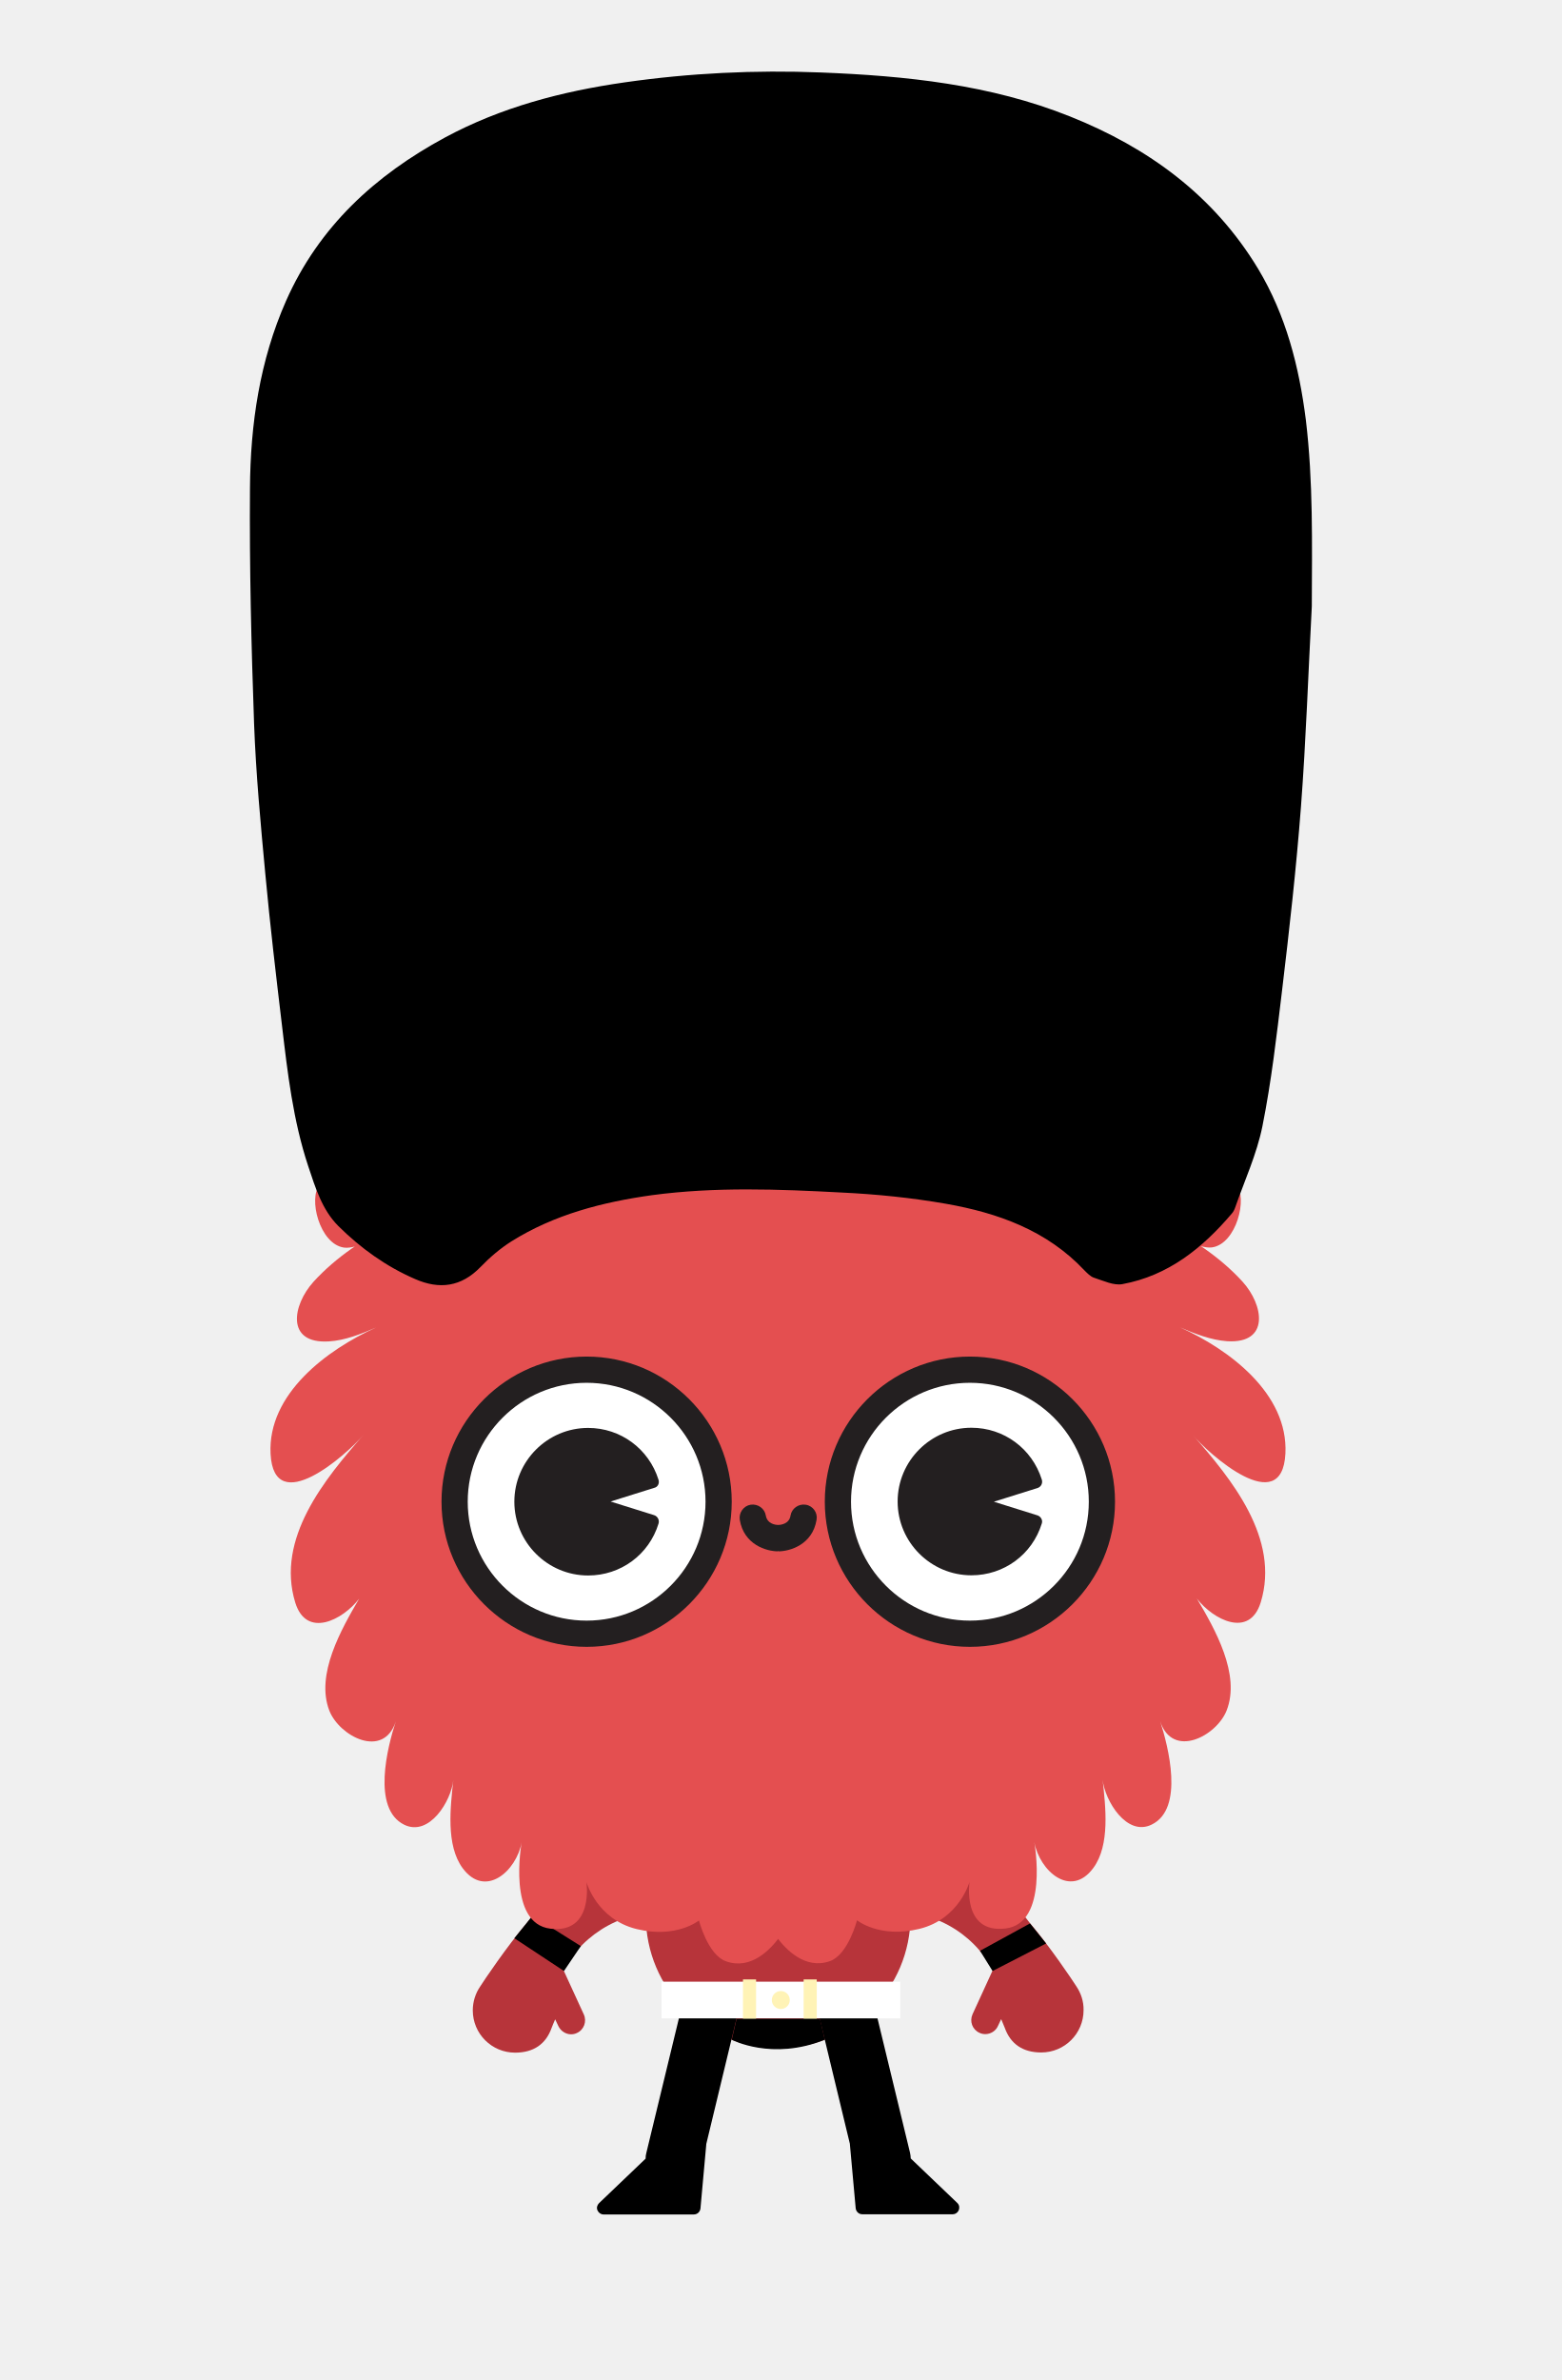
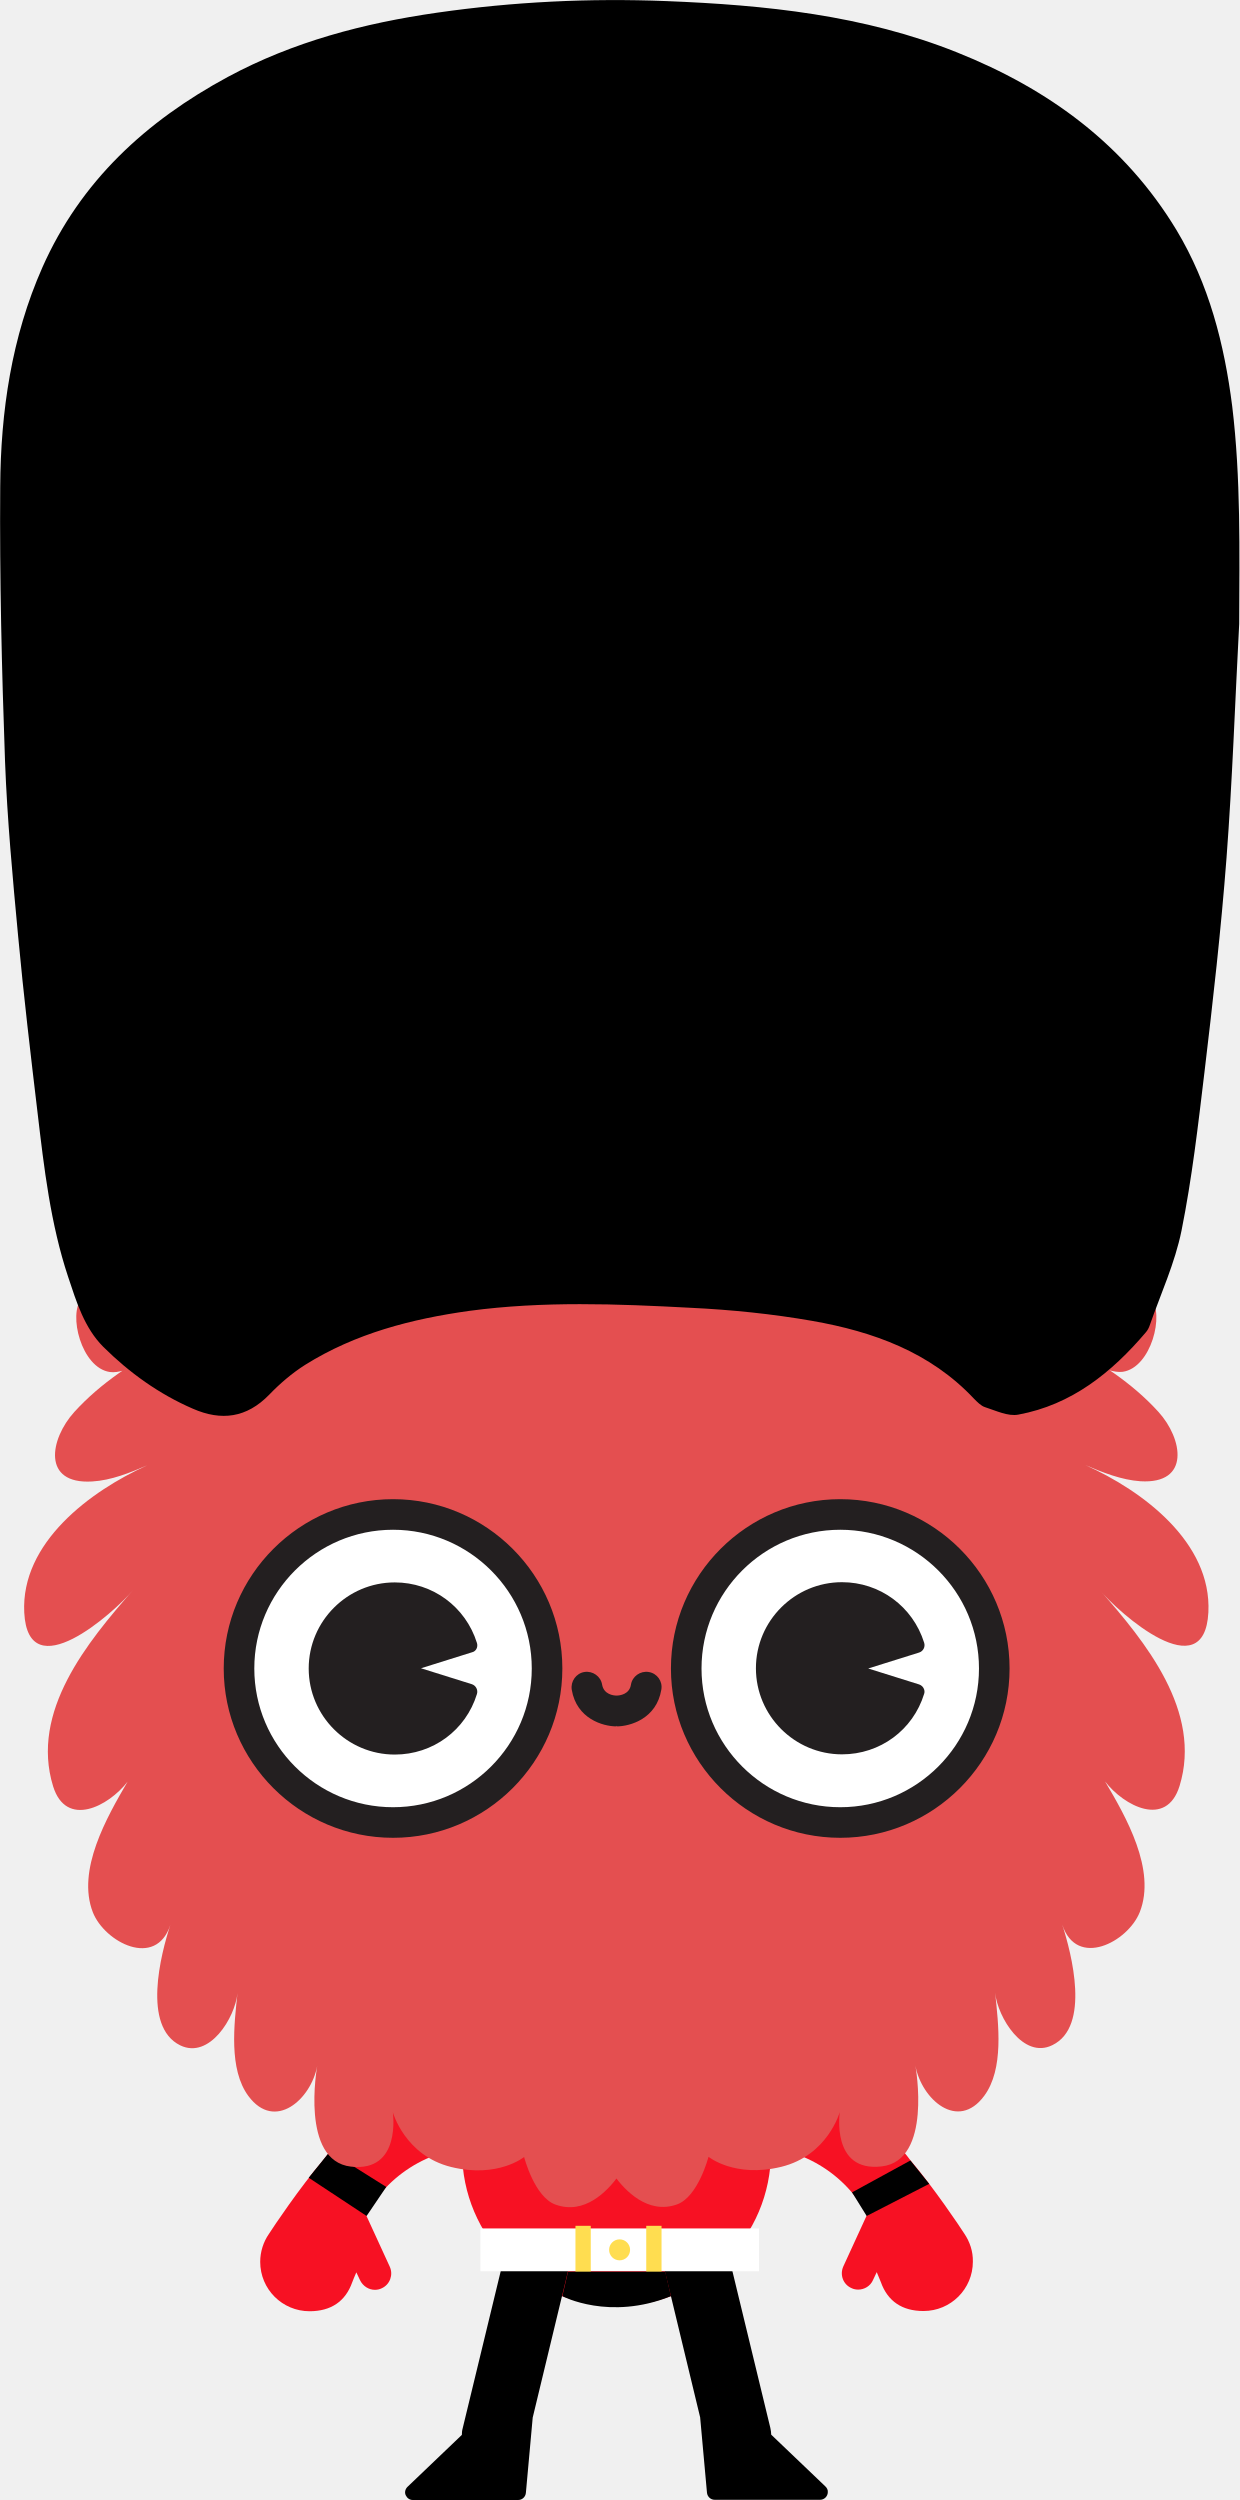
- <svg xmlns="http://www.w3.org/2000/svg" version="1.1" id="Layer_1" x="0px" y="0px" viewBox="-62 -569.9 834.1 1270.9" enable-background="new -62 -569.9 834.1 1270.9" xml:space="preserve">
-   <circle fill="#B7343A" cx="353.6" cy="453.1" r="70.7" />
-   <path d="M320.3,490.1c-8.1-1.9-16.2,3-18.1,11.1l-19,78.5c-0.3,1-0.4,2.1-0.4,3.1l-24.9,23.8c-1,1-1.4,2.5-0.8,3.8s1.8,2.2,3.2,2.2  h48.3c1.8,0,3.3-1.4,3.5-3.2l3.1-34.2c0-0.1,0-0.2,0-0.2l16.1-66.8C333.3,500.1,328.4,492,320.3,490.1z" />
-   <path d="M449.1,606.3l-24.7-23.6c0-1-0.2-2.1-0.4-3.1l-19-78.5c-1.9-8.1-10.1-13-18.1-11.1c-8.1,1.9-13,10-11.1,18.1l16.1,66.8  c0,0.1,0,0.2,0,0.2l3.1,34.2c0.2,1.8,1.7,3.2,3.5,3.2h48.3c0,0,0,0,0,0c1.9,0,3.5-1.6,3.5-3.5C450.4,608,449.9,607,449.1,606.3z" />
-   <path fill="#B7343A" d="M298.9,421.3c-32.2-2.6-61.8,11.7-79.7,35.9c-10.6,12.4-22.6,30.3-24.7,33.6c-2.5,3.6-4,8.1-4,12.8  c0,12.5,10.1,22.6,22.6,22.6c9.8,0,16.4-4.5,19.5-13.2c0.4-1.2,1.2-2.9,1.9-4.6l1.7,3.6c1.3,2.7,4,4.4,6.8,4.4c1,0,2.1-0.2,3.1-0.7  c3.8-1.7,5.4-6.2,3.7-9.9l-10.6-23.1c-0.1-0.2-0.2-0.4-0.3-0.6c11-20.2,33.2-32.8,57.6-30.9c8.3,0.7,15.5-5.5,16.1-13.8  C313.3,429.1,307.2,421.9,298.9,421.3z" />
-   <polygon points="212.7,465.1 239.2,482.6 248.2,469.3 222.4,453.1 " />
-   <path fill="#B7343A" d="M512.8,490.7c-2.1-3.3-14.1-21.2-24.7-33.6c-17.9-24.2-47.5-38.5-79.7-35.9c-8.3,0.7-14.4,7.9-13.8,16.1  c0.7,8.3,7.9,14.4,16.1,13.8c24.5-2,46.6,10.6,57.6,30.9c-0.1,0.2-0.2,0.4-0.3,0.6l-10.6,23.1c-1.7,3.8-0.1,8.2,3.7,9.9  c1,0.5,2.1,0.7,3.1,0.7c2.8,0,5.6-1.6,6.8-4.4l1.7-3.6c0.7,1.7,1.4,3.4,1.9,4.6c3.1,8.7,9.7,13.2,19.5,13.2  c12.5,0,22.6-10.1,22.6-22.6C516.8,498.8,515.3,494.4,512.8,490.7z" />
-   <path fill="#E44F50" d="M352.6,464.2c4.8,6.6,15.3,17.9,28.7,13.1c9.7-3.5,14.4-21.8,14.4-21.8s12,9.8,33.3,4.6  c21.3-5.2,26.8-25.1,26.8-25.1s-4.2,27.7,19.2,24.9c23.2-2.7,15.5-45.5,15.4-46.1c2.8,15.3,19.4,30.2,31.5,13.8  c9.1-12.3,6.5-32.9,5-47.1c1.2,11.2,12.9,30.5,26.2,23.9c17.5-8.5,8.8-41.8,4.5-55.2c6.6,20.3,30.1,8,35.5-5.7  c7.6-19.3-6.3-43.6-15.9-59.8c8.7,11.3,28.1,21.4,34.1,2.1c10.5-34.1-15.6-66-36.6-89.8c9,10.8,48,45.3,49.8,10.3  c1.6-32.1-30.2-55.7-56.3-67.4c8,3.4,16.5,6.8,25.2,7.4c23,1.4,19.4-19.5,8.2-31.8c-12-13.2-27.6-23.4-43.5-31.3  c5.4,5.2,19.6,14,27.2,13c13.1-1.9,19.2-26.6,12.9-33.6c-18-20-48.6-12.8-60-8l4.6-1.3c20.8-5.9,24.3-25.7,18.4-41.3  C549.7-18.7,498.7-5,470,5.9c9.7-3.7,21.1-3.7,26.1-14.7c4.6-10.2-1.2-20.9-10.8-25.5c-24.2-11.6-49.9,9.9-68.7,22.7  c6.7-5.3,18.4-13.3,20.1-22.3c3.3-18-24.5-15.5-34.4-13.1c-18.6,4.5-35.3,16.7-46.2,32.3H351c-10.9-15.6-27.6-27.8-46.2-32.3  c-9.9-2.4-37.7-4.9-34.4,13.1c1.7,9,13.4,17,20.1,22.3c-18.8-12.7-44.5-34.2-68.7-22.7c-9.6,4.6-15.4,15.3-10.8,25.5  c5,11.1,16.4,11,26.1,14.7c-28.6-11-79.7-24.6-91.3,6.2c-5.9,15.6-2.3,35.4,18.4,41.3l4.6,1.3c-11.4-4.8-42-12-60,8  c-6.3,7-0.2,31.7,12.9,33.6c7.6,1.1,21.8-7.8,27.2-13c-15.9,7.8-31.5,18.1-43.5,31.3c-11.2,12.4-14.9,33.2,8.2,31.8  c8.7-0.5,17.3-4,25.2-7.4c-26.1,11.8-57.9,35.4-56.3,67.4c1.8,35,40.8,0.4,49.8-10.3c-20.9,23.8-47.1,55.6-36.6,89.8  c6,19.3,25.4,9.2,34.1-2.1c-9.5,16.3-23.4,40.5-15.9,59.8c5.4,13.7,28.9,26,35.5,5.7c-4.4,13.4-13,46.6,4.5,55.2  c13.4,6.5,25.1-12.7,26.2-23.9c-1.5,14.2-4.1,34.8,5,47.1c12.1,16.3,28.7,1.5,31.5-13.8c-0.1,0.6-7.8,43.4,15.4,46.1  c23.3,2.7,19.2-24.9,19.2-24.9s5.5,19.9,26.8,25.1c21.3,5.2,33.3-4.6,33.3-4.6s4.7,18.4,14.4,21.8c13.3,4.8,23.7-6.2,28.6-12.9" />
+ <svg xmlns="http://www.w3.org/2000/svg" version="1.1" id="Layer_1" x="0px" y="0px" viewBox="9.4 -887.6 567.3 1144.3" style="enable-background:new 9.4 -887.6 567.3 1144.3;" xml:space="preserve">
+   <style type="text/css">
+ 	.st0{fill:#F71123;}
+ 	.st1{fill:#E44F50;}
+ 	.st2{fill:#FFFFFF;}
+ 	.st3{fill:#231F20;}
+ 	.st4{fill:#FFDD50;}
+ </style>
+   <circle class="st0" cx="291.6" cy="97.2" r="70.7" />
+   <path d="M258.3,134.2c-8.1-1.9-16.2,3-18.1,11.1l-19,78.5c-0.3,1-0.4,2.1-0.4,3.1l-24.9,23.8c-1,1-1.4,2.5-0.8,3.8s1.8,2.2,3.2,2.2  h48.3c1.8,0,3.3-1.4,3.5-3.2l3.1-34.2c0-0.1,0-0.2,0-0.2l16.1-66.8C271.3,144.2,266.4,136.1,258.3,134.2z" />
+   <path d="M387.1,250.4l-24.7-23.6c0-1-0.2-2.1-0.4-3.1l-19-78.5c-1.9-8.1-10.1-13-18.1-11.1c-8.1,1.9-13,10-11.1,18.1l16.1,66.8  c0,0.1,0,0.2,0,0.2l3.1,34.2c0.2,1.8,1.7,3.2,3.5,3.2h48.3l0,0c1.9,0,3.5-1.6,3.5-3.5C388.4,252.1,387.9,251.1,387.1,250.4z" />
+   <path class="st0" d="M236.9,65.4c-32.2-2.6-61.8,11.7-79.7,35.9c-10.6,12.4-22.6,30.3-24.7,33.6c-2.5,3.6-4,8.1-4,12.8  c0,12.5,10.1,22.6,22.6,22.6c9.8,0,16.4-4.5,19.5-13.2c0.4-1.2,1.2-2.9,1.9-4.6l1.7,3.6c1.3,2.7,4,4.4,6.8,4.4c1,0,2.1-0.2,3.1-0.7  c3.8-1.7,5.4-6.2,3.7-9.9l-10.6-23.1c-0.1-0.2-0.2-0.4-0.3-0.6c11-20.2,33.2-32.8,57.6-30.9c8.3,0.7,15.5-5.5,16.1-13.8  C251.3,73.2,245.2,66,236.9,65.4z" />
+   <polygon points="150.7,109.2 177.2,126.7 186.2,113.4 160.4,97.2 " />
+   <path class="st0" d="M450.8,134.8c-2.1-3.3-14.1-21.2-24.7-33.6c-17.9-24.2-47.5-38.5-79.7-35.9c-8.3,0.7-14.4,7.9-13.8,16.1  c0.7,8.3,7.9,14.4,16.1,13.8c24.5-2,46.6,10.6,57.6,30.9c-0.1,0.2-0.2,0.4-0.3,0.6l-10.6,23.1c-1.7,3.8-0.1,8.2,3.7,9.9  c1,0.5,2.1,0.7,3.1,0.7c2.8,0,5.6-1.6,6.8-4.4l1.7-3.6c0.7,1.7,1.4,3.4,1.9,4.6c3.1,8.7,9.7,13.2,19.5,13.2  c12.5,0,22.6-10.1,22.6-22.6C454.8,142.9,453.3,138.5,450.8,134.8z" />
+   <path class="st1" d="M290.6,108.3c4.8,6.6,15.3,17.9,28.7,13.1c9.7-3.5,14.4-21.8,14.4-21.8s12,9.8,33.3,4.6  c21.3-5.2,26.8-25.1,26.8-25.1s-4.2,27.7,19.2,24.9c23.2-2.7,15.5-45.5,15.4-46.1c2.8,15.3,19.4,30.2,31.5,13.8  c9.1-12.3,6.5-32.9,5-47.1c1.2,11.2,12.9,30.5,26.2,23.9c17.5-8.5,8.8-41.8,4.5-55.2c6.6,20.3,30.1,8,35.5-5.7  c7.6-19.3-6.3-43.6-15.9-59.8c8.7,11.3,28.1,21.4,34.1,2.1c10.5-34.1-15.6-66-36.6-89.8c9,10.8,48,45.3,49.8,10.3  c1.6-32.1-30.2-55.7-56.3-67.4c8,3.4,16.5,6.8,25.2,7.4c23,1.4,19.4-19.5,8.2-31.8c-12-13.2-27.6-23.4-43.5-31.3  c5.4,5.2,19.6,14,27.2,13c13.1-1.9,19.2-26.6,12.9-33.6c-18-20-48.6-12.8-60-8l4.6-1.3c20.8-5.9,24.3-25.7,18.4-41.3  c-11.5-30.7-62.5-17-91.2-6.1c9.7-3.7,21.1-3.7,26.1-14.7c4.6-10.2-1.2-20.9-10.8-25.5c-24.2-11.6-49.9,9.9-68.7,22.7  c6.7-5.3,18.4-13.3,20.1-22.3c3.3-18-24.5-15.5-34.4-13.1c-18.6,4.5-35.3,16.7-46.2,32.3H289c-10.9-15.6-27.6-27.8-46.2-32.3  c-9.9-2.4-37.7-4.9-34.4,13.1c1.7,9,13.4,17,20.1,22.3c-18.8-12.7-44.5-34.2-68.7-22.7c-9.6,4.6-15.4,15.3-10.8,25.5  c5,11.1,16.4,11,26.1,14.7c-28.6-11-79.7-24.6-91.3,6.2c-5.9,15.6-2.3,35.4,18.4,41.3l4.6,1.3c-11.4-4.8-42-12-60,8  c-6.3,7-0.2,31.7,12.9,33.6c7.6,1.1,21.8-7.8,27.2-13c-15.9,7.8-31.5,18.1-43.5,31.3c-11.2,12.4-14.9,33.2,8.2,31.8  c8.7-0.5,17.3-4,25.2-7.4c-26.1,11.8-57.9,35.4-56.3,67.4c1.8,35,40.8,0.4,49.8-10.3C49.4-136,23.2-104.2,33.7-70  c6,19.3,25.4,9.2,34.1-2.1c-9.5,16.3-23.4,40.5-15.9,59.8c5.4,13.7,28.9,26,35.5,5.7C83,6.8,74.4,40,91.9,48.6  c13.4,6.5,25.1-12.7,26.2-23.9c-1.5,14.2-4.1,34.8,5,47.1c12.1,16.3,28.7,1.5,31.5-13.8c-0.1,0.6-7.8,43.4,15.4,46.1  c23.3,2.7,19.2-24.9,19.2-24.9s5.5,19.9,26.8,25.1s33.3-4.6,33.3-4.6s4.7,18.4,14.4,21.8c13.3,4.8,23.7-6.2,28.6-12.9" />
  <g>
    <g>
-       <circle fill="#FFFFFF" cx="251.3" cy="232" r="70.5" />
-       <path fill="#231F20" d="M251.3,309.5c-42.7,0-77.5-34.8-77.5-77.5s34.8-77.5,77.5-77.5s77.5,34.8,77.5,77.5S294,309.5,251.3,309.5    z M251.3,168.5c-35,0-63.5,28.5-63.5,63.5s28.5,63.5,63.5,63.5s63.5-28.5,63.5-63.5S286.3,168.5,251.3,168.5z" />
+       <circle class="st2" cx="189.3" cy="-123.9" r="70.5" />
+       <path class="st3" d="M189.3-46.4c-42.7,0-77.5-34.8-77.5-77.5s34.8-77.5,77.5-77.5s77.5,34.8,77.5,77.5S232-46.4,189.3-46.4z     M189.3-187.4c-35,0-63.5,28.5-63.5,63.5s28.5,63.5,63.5,63.5s63.5-28.5,63.5-63.5S224.3-187.4,189.3-187.4z" />
    </g>
    <g>
-       <circle fill="#FFFFFF" cx="456" cy="232" r="70.5" />
-       <path fill="#231F20" d="M456,309.5c-42.7,0-77.5-34.8-77.5-77.5s34.8-77.5,77.5-77.5c42.7,0,77.5,34.8,77.5,77.5    S498.7,309.5,456,309.5z M456,168.5c-35,0-63.5,28.5-63.5,63.5s28.5,63.5,63.5,63.5s63.5-28.5,63.5-63.5S491,168.5,456,168.5z" />
+       <circle class="st2" cx="394" cy="-123.9" r="70.5" />
+       <path class="st3" d="M394-46.4c-42.7,0-77.5-34.8-77.5-77.5s34.8-77.5,77.5-77.5s77.5,34.8,77.5,77.5S436.7-46.4,394-46.4z     M394-187.4c-35,0-63.5,28.5-63.5,63.5S359-60.4,394-60.4s63.5-28.5,63.5-63.5S429-187.4,394-187.4z" />
    </g>
    <g>
-       <path fill="#231F20" d="M289.7,220.3c-5.2-16.6-20.3-27.7-37.6-27.7c-21.7,0-39.4,17.7-39.4,39.4c0,21.7,17.7,39.4,39.4,39.4    c17.4,0,32.5-11.1,37.6-27.7c0.6-1.9-0.5-3.9-2.3-4.5l-23.3-7.3l23.3-7.3C289.3,224.2,290.3,222.2,289.7,220.3z" />
-       <path fill="#231F20" d="M492.1,239.3l-23.3-7.3l23.3-7.3c1.9-0.6,2.9-2.6,2.3-4.5c-5.2-16.6-20.3-27.7-37.6-27.7    c-21.7,0-39.4,17.7-39.4,39.4c0,21.7,17.7,39.4,39.4,39.4c17.4,0,32.5-11.1,37.6-27.7C495,241.9,493.9,239.9,492.1,239.3z" />
+       <path class="st3" d="M227.7-135.6c-5.2-16.6-20.3-27.7-37.6-27.7c-21.7,0-39.4,17.7-39.4,39.4s17.7,39.4,39.4,39.4    c17.4,0,32.5-11.1,37.6-27.7c0.6-1.9-0.5-3.9-2.3-4.5l-23.3-7.3l23.3-7.3C227.3-131.7,228.3-133.7,227.7-135.6z" />
+       <path class="st3" d="M430.1-116.6l-23.3-7.3l23.3-7.3c1.9-0.6,2.9-2.6,2.3-4.5c-5.2-16.6-20.3-27.7-37.6-27.7    c-21.7,0-39.4,17.7-39.4,39.4s17.7,39.4,39.4,39.4c17.4,0,32.5-11.1,37.6-27.7C433-114,431.9-116,430.1-116.6z" />
    </g>
  </g>
  <g>
    <g>
-       <path fill="#231F20" d="M368.3,233.6c-3.8-0.6-7.5,2-8.1,5.8c-0.7,4.5-5.2,5-6.6,5l0,0.2c0,0,0,0,0,0l0-0.2c-1.4,0-5.8-0.5-6.6-5    c-0.6-3.8-4.3-6.4-8.1-5.8c-3.8,0.6-6.4,4.3-5.8,8.1c2.2,13.3,14.3,16.8,20.4,16.8l0-0.2c0.1,0,0.1,0,0.2,0c0,0,0,0,0,0v0.2    c6.1,0,18.2-3.5,20.4-16.8C374.8,237.9,372.2,234.2,368.3,233.6z" />
+       <path class="st3" d="M306.3-122.3c-3.8-0.6-7.5,2-8.1,5.8c-0.7,4.5-5.2,5-6.6,5v0.2l0,0v-0.2c-1.4,0-5.8-0.5-6.6-5    c-0.6-3.8-4.3-6.4-8.1-5.8c-3.8,0.6-6.4,4.3-5.8,8.1c2.2,13.3,14.3,16.8,20.4,16.8v-0.2c0.1,0,0.1,0,0.2,0l0,0v0.2    c6.1,0,18.2-3.5,20.4-16.8C312.8-118,310.2-121.7,306.3-122.3z" />
    </g>
  </g>
-   <path d="M638.6-246.1c-1.9,35.7-3.1,71.5-5.8,107.1c-2.5,32.8-6.2,65.5-10.1,98.1c-2.9,24.2-5.7,48.6-10.5,72.5  c-3,14.8-9.5,28.9-14.5,43.2c-0.4,1.2-1,2.4-1.8,3.3c-15.7,18.5-34,33.2-58.4,37.7c-4.7,0.9-10.2-1.8-15.2-3.4  c-1.9-0.6-3.6-2.4-5.1-3.9c-20.1-21.4-46.2-30.7-74-35.6c-18.3-3.2-37-5.1-55.7-6c-33.7-1.8-67.6-3.1-101.2,1.4  C259.8,72,234.1,78.6,211.1,93c-6,3.8-11.6,8.6-16.5,13.7c-10.3,10.6-21.9,12.1-34.9,6.4c-15.5-6.7-29.1-16.5-41-28.3  c-8.7-8.7-12.3-20.6-16.1-32c-8.1-24.4-11-49.7-14-75.1c-3.2-26.9-6.4-53.9-8.9-80.9c-2.5-26.7-5-53.4-6-80.1  c-1.5-41.9-2.5-83.8-2.2-125.6c0.2-34.5,5.2-68.5,19.3-100.4c17.5-39.5,47.5-67,84.9-87.2c29.9-16.1,62.3-24.6,95.8-29.4  c34.8-5,69.8-6.7,104.9-5.3c45.4,1.8,90.4,6.4,133.1,23.5c41.8,16.7,76.7,42.1,100.4,81.3c14.9,24.8,21.9,52.2,25.5,80.6  C639.4-312.7,638.7-279.4,638.6-246.1z" />
-   <rect x="291.3" y="488.3" fill="#FFFFFF" width="127.5" height="19.6" />
-   <rect x="334.8" y="487.1" fill="#FFF3B6" width="7" height="22" />
-   <rect x="367.2" y="487.1" fill="#FFF3B6" width="7" height="22" />
-   <circle fill="#FFF3B6" cx="355" cy="498.1" r="4.8" />
-   <polygon points="468.1,482.6 496.7,467.9 488.1,457.2 461.4,471.8 " />
-   <path d="M328.8,519.3c0,0,21.5,11.4,49.7,0c-1-4.4-2.6-11.2-2.6-11.2l-44.5,0L328.8,519.3z" />
+   <path d="M576.6-602c-1.9,35.7-3.1,71.5-5.8,107.1c-2.5,32.8-6.2,65.5-10.1,98.1c-2.9,24.2-5.7,48.6-10.5,72.5  c-3,14.8-9.5,28.9-14.5,43.2c-0.4,1.2-1,2.4-1.8,3.3c-15.7,18.5-34,33.2-58.4,37.7c-4.7,0.9-10.2-1.8-15.2-3.4  c-1.9-0.6-3.6-2.4-5.1-3.9c-20.1-21.4-46.2-30.7-74-35.6c-18.3-3.2-37-5.1-55.7-6c-33.7-1.8-67.6-3.1-101.2,1.4  c-26.5,3.7-52.2,10.3-75.2,24.7c-6,3.8-11.6,8.6-16.5,13.7c-10.3,10.6-21.9,12.1-34.9,6.4c-15.5-6.7-29.1-16.5-41-28.3  c-8.7-8.7-12.3-20.6-16.1-32c-8.1-24.4-11-49.7-14-75.1c-3.2-26.9-6.4-53.9-8.9-80.9c-2.5-26.7-5-53.4-6-80.1  c-1.5-41.9-2.5-83.8-2.2-125.6c0.2-34.5,5.2-68.5,19.3-100.4c17.5-39.5,47.5-67,84.9-87.2c29.9-16.1,62.3-24.6,95.8-29.4  c34.8-5,69.8-6.7,104.9-5.3c45.4,1.8,90.4,6.4,133.1,23.5c41.8,16.7,76.7,42.1,100.4,81.3c14.9,24.8,21.9,52.2,25.5,80.6  C577.4-668.6,576.7-635.3,576.6-602z" />
+   <rect x="229.3" y="132.4" class="st2" width="127.5" height="19.6" />
+   <rect x="272.8" y="131.2" class="st4" width="7" height="22" />
+   <rect x="305.2" y="131.2" class="st4" width="7" height="22" />
+   <circle class="st4" cx="293" cy="142.2" r="4.8" />
+   <polygon points="406.1,126.7 434.7,112 426.1,101.3 399.4,115.9 " />
+   <path d="M266.8,163.4c0,0,21.5,11.4,49.7,0c-1-4.4-2.6-11.2-2.6-11.2h-44.5L266.8,163.4z" />
</svg>
